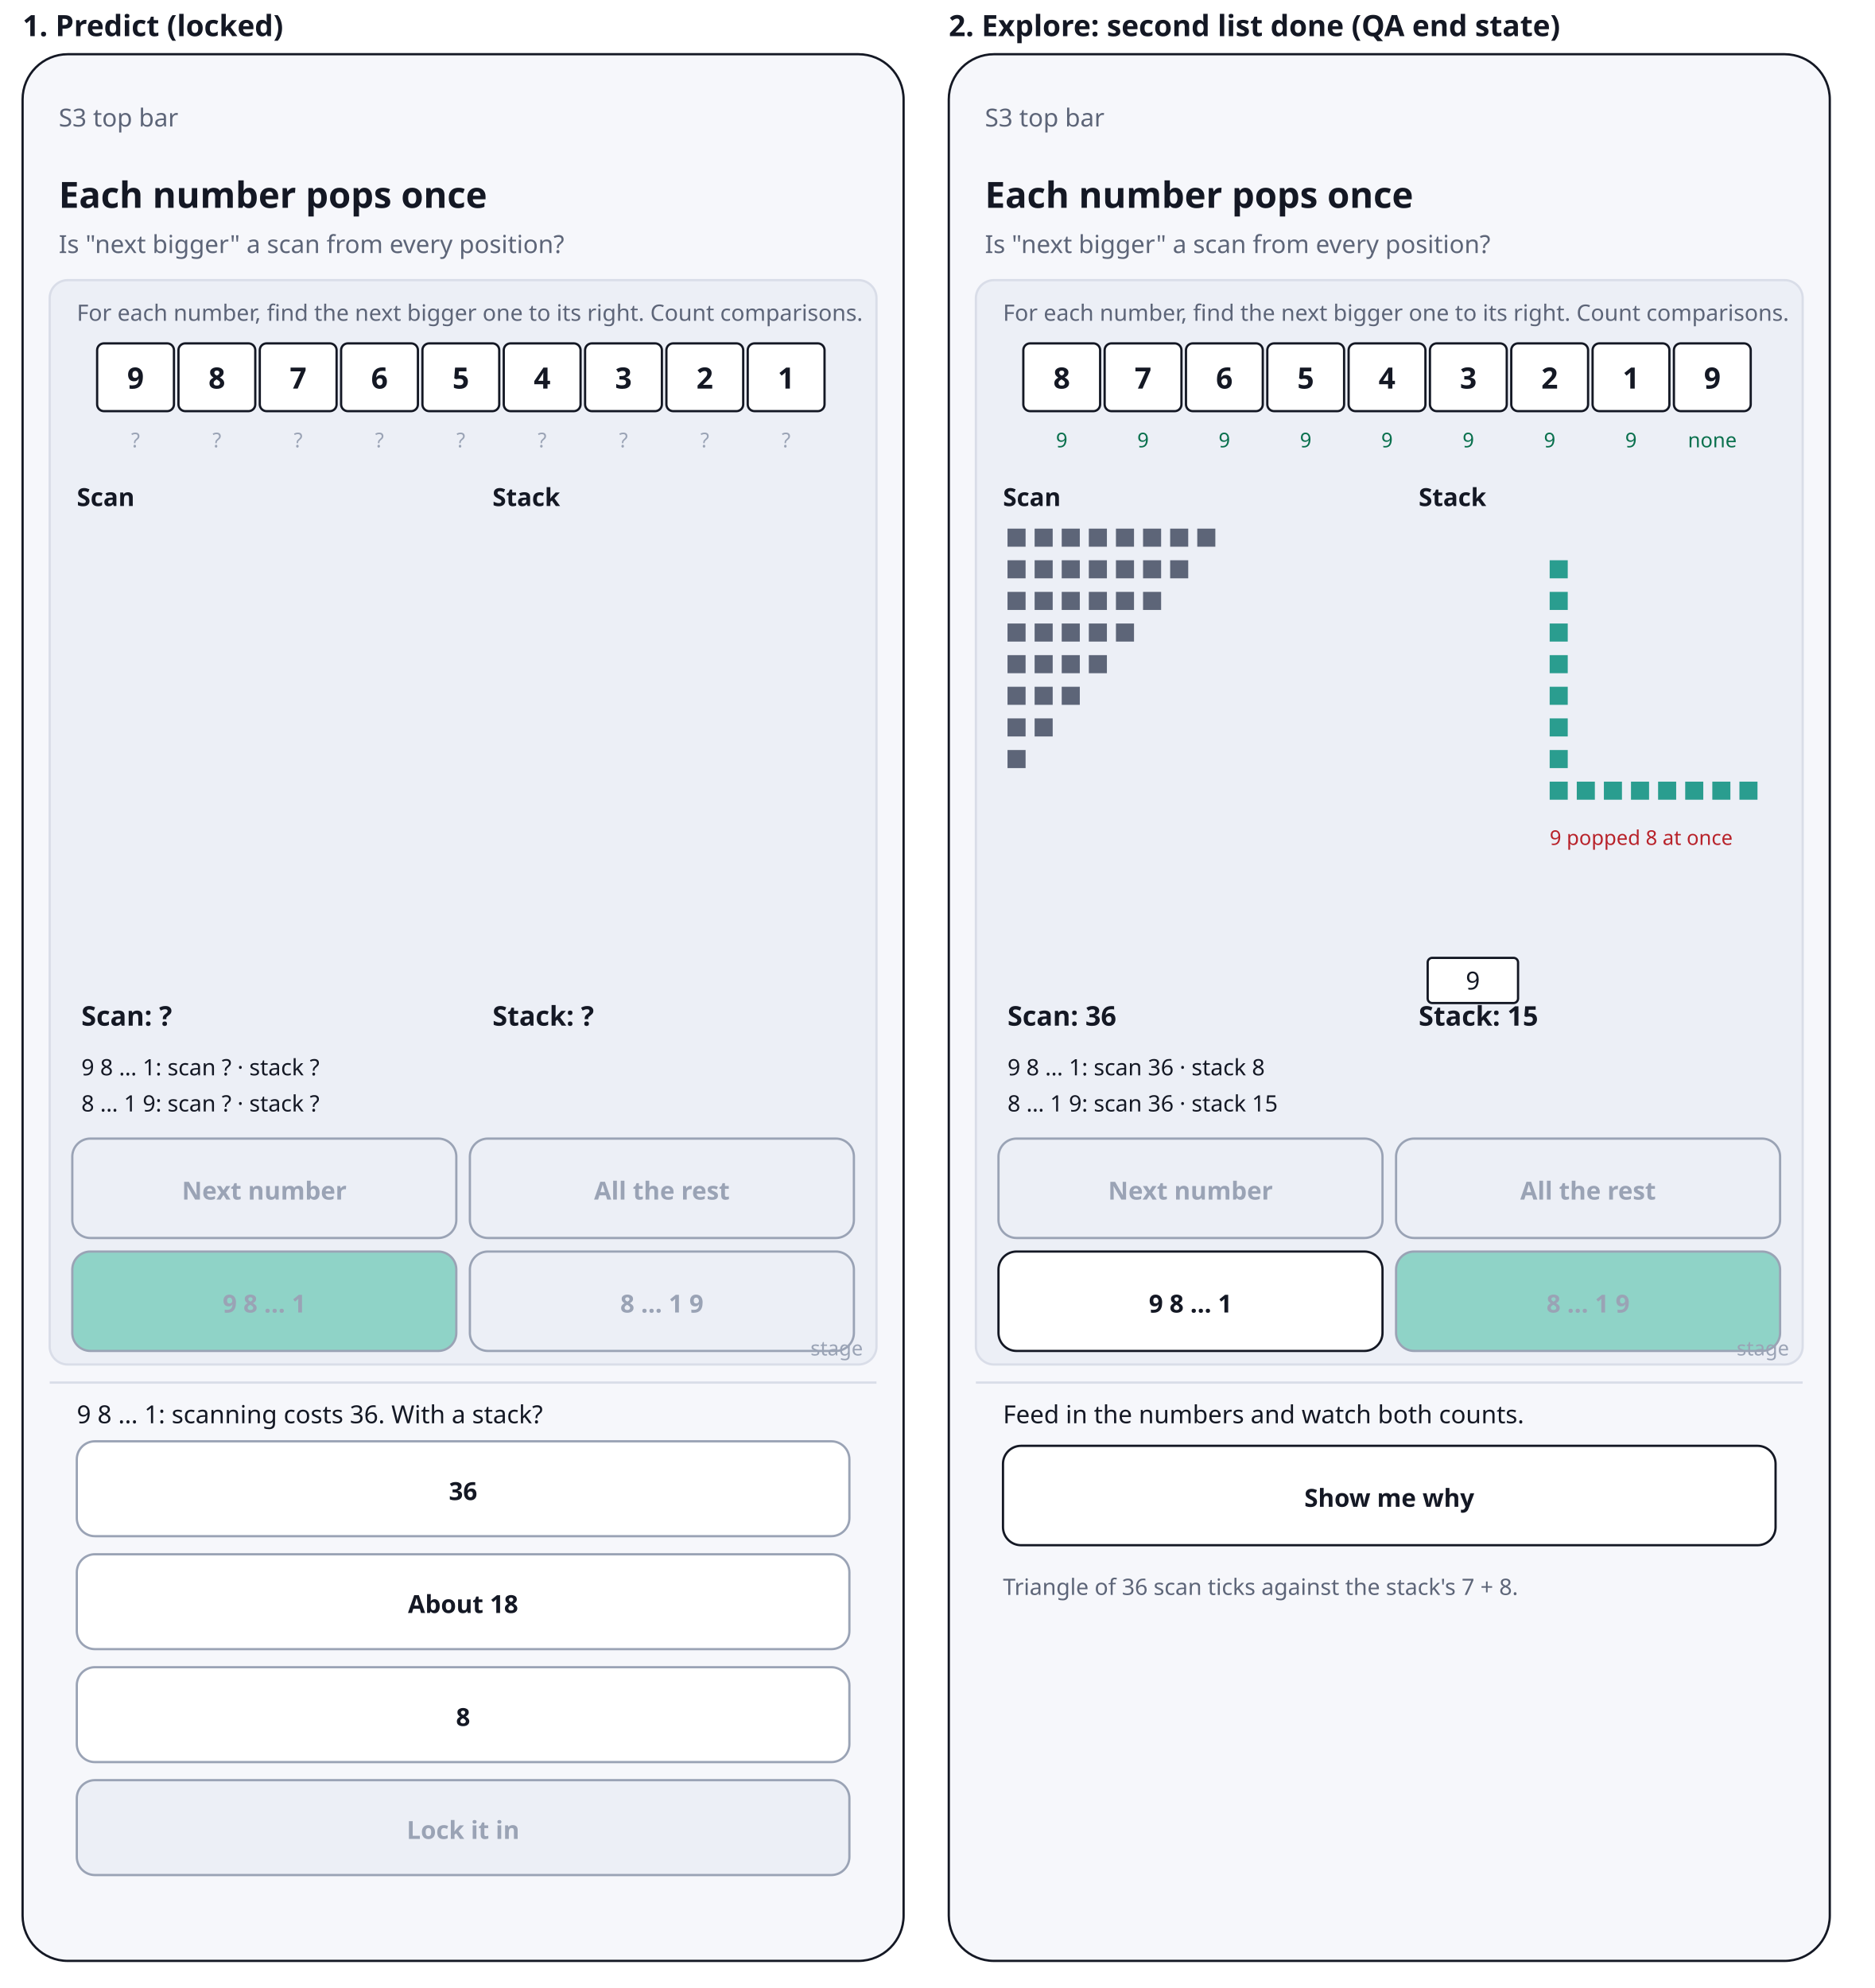
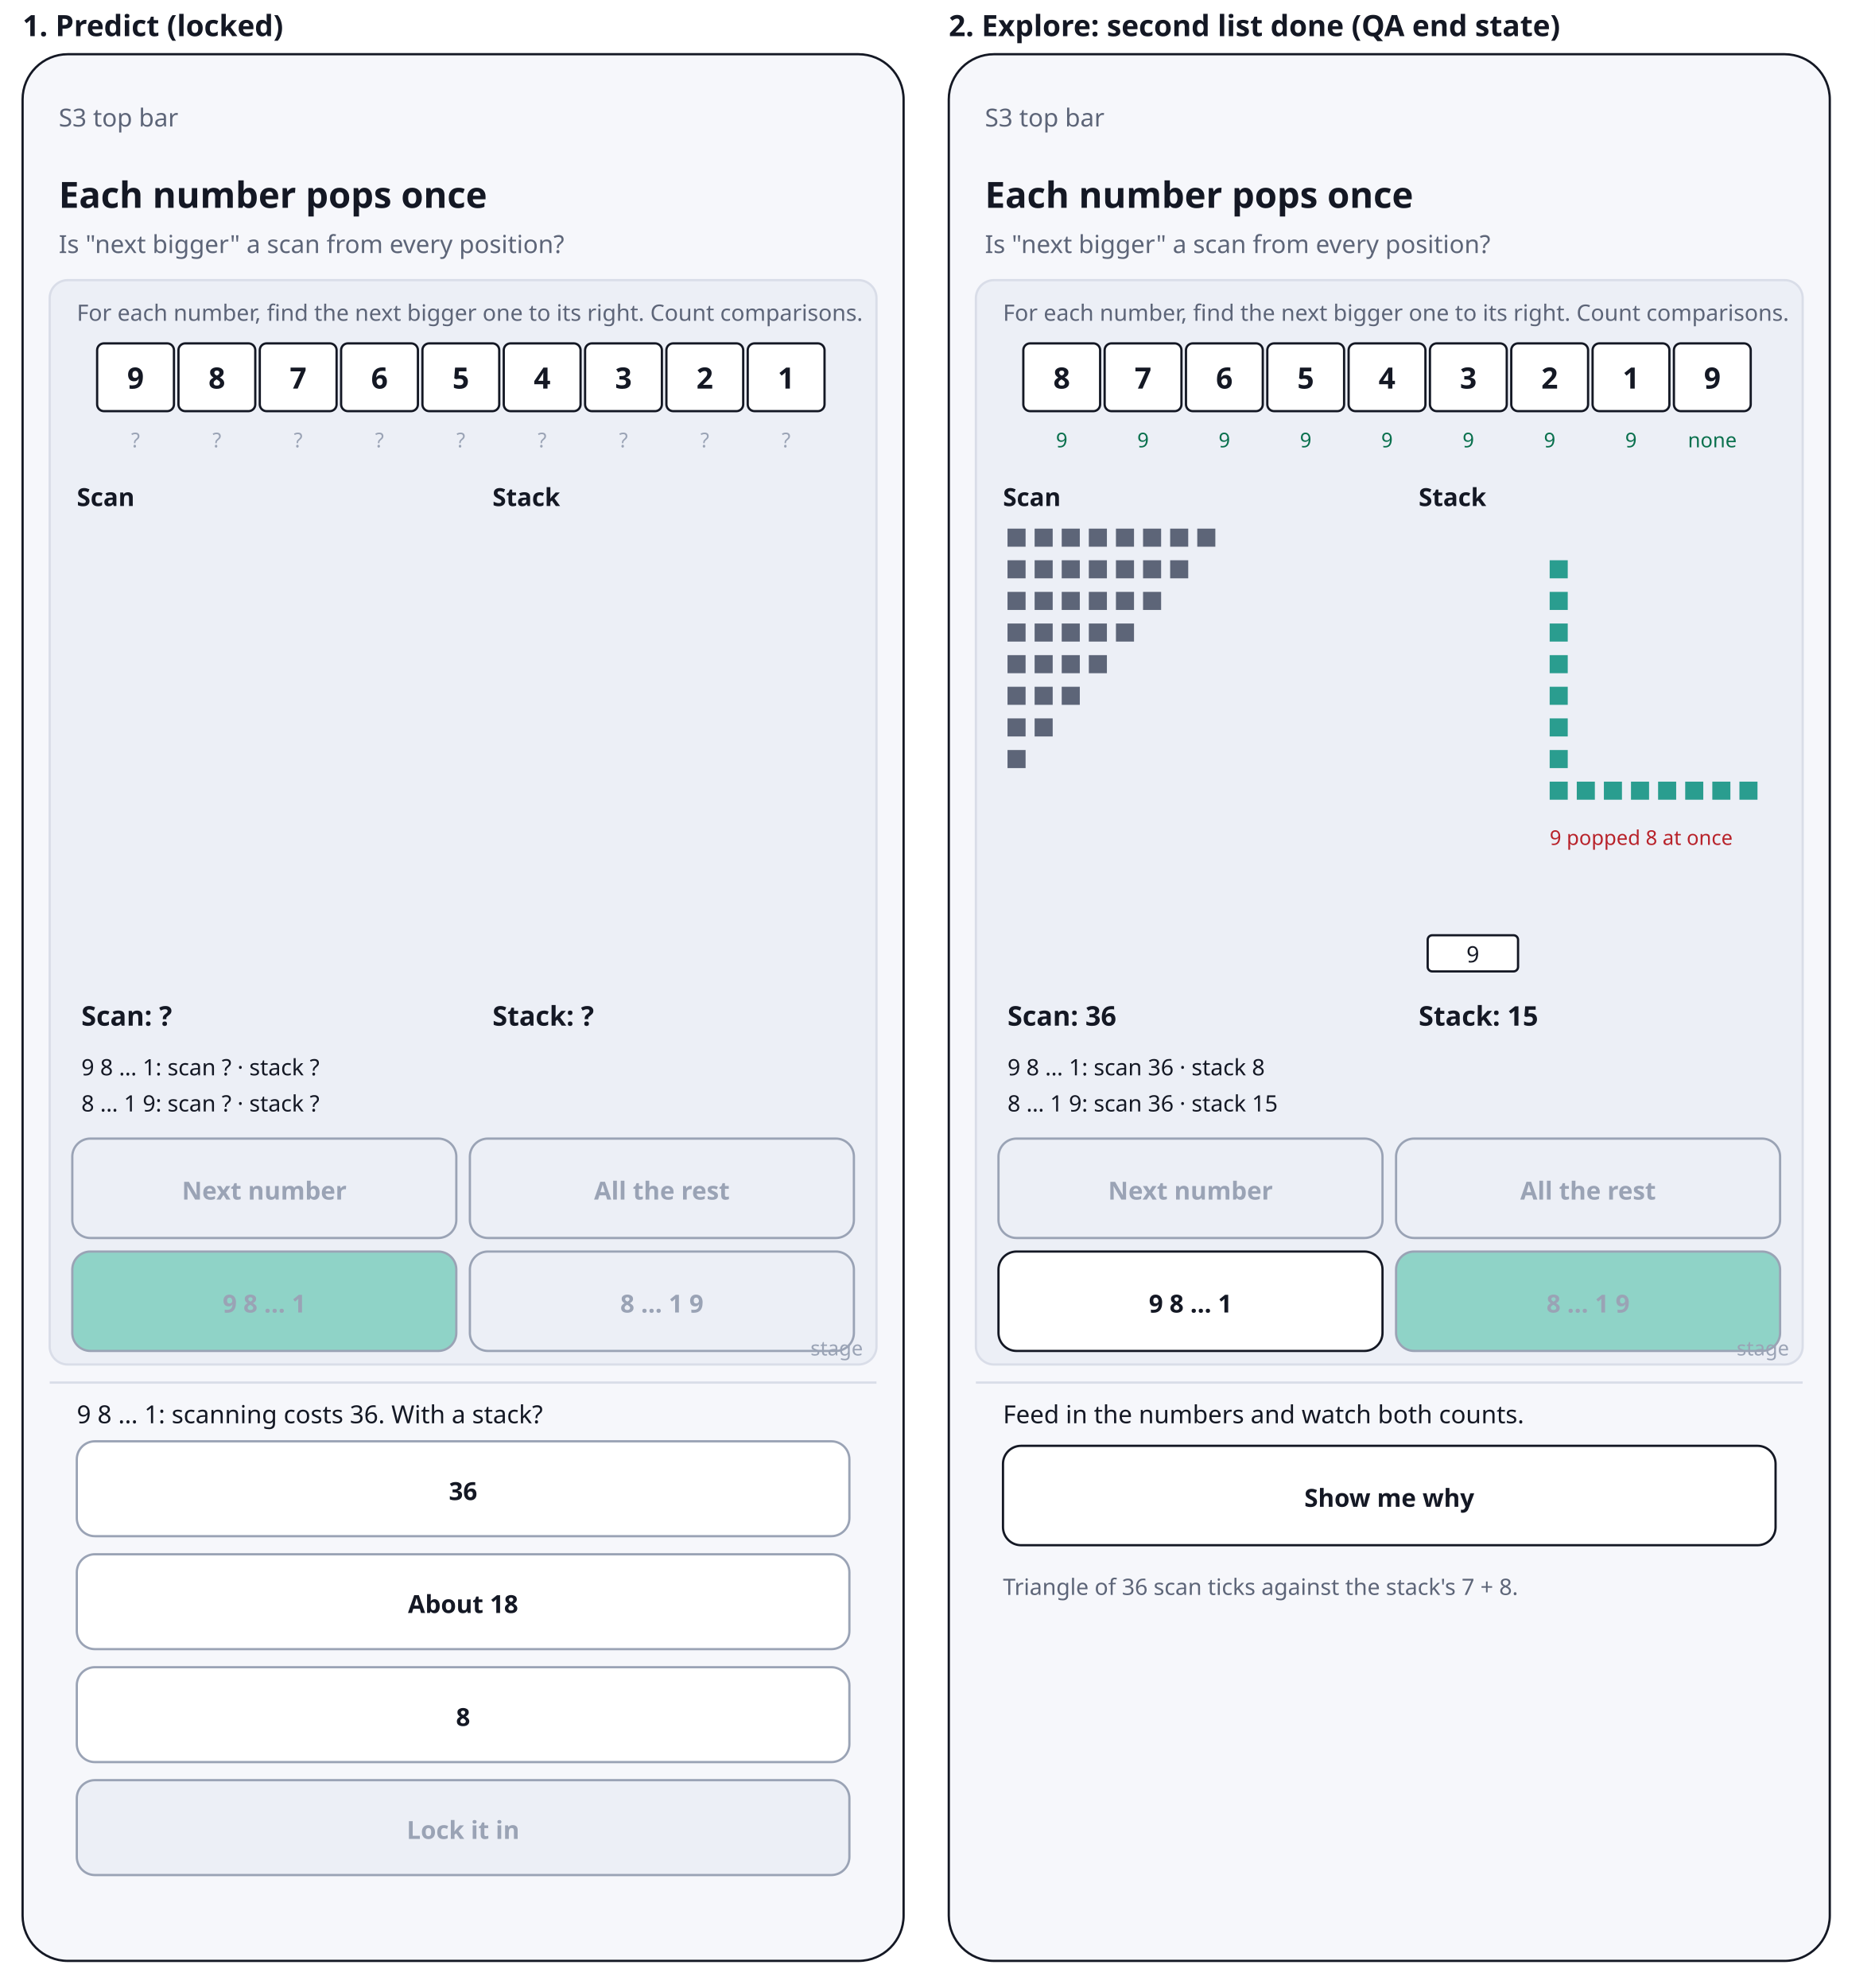
<svg xmlns="http://www.w3.org/2000/svg" viewBox="-10 0 830 880" font-family="system-ui, sans-serif">
  <rect x="-10" y="0" width="830" height="880" fill="#fff" />
  <g>
    <text x="0" y="16" font-size="13" fill="#141824" font-weight="700">1. Predict (locked)</text>
    <rect x="0" y="24" width="390" height="844" rx="20" fill="#f6f7fb" stroke="#141824" stroke-width="1" />
    <text x="16" y="56" font-size="11" fill="#5d6578">S3  top bar</text>
    <text x="16" y="92" font-size="16" fill="#141824" font-weight="700">Each number pops once</text>
    <text x="16" y="112" font-size="11" fill="#5d6578">Is "next bigger" a scan from every position?</text>
    <rect x="12" y="124" width="366" height="480" rx="8" fill="#eceff6" stroke="#d9dde8" stroke-width="1" />
    <clipPath id="c0">
      <rect x="12" y="124" width="366" height="480" />
    </clipPath>
    <g clip-path="url(#c0)">
      <text x="24" y="142" font-size="10" fill="#5d6578">For each number, find the next bigger one to its right. Count comparisons.</text>
      <rect x="33" y="152" width="34" height="30" rx="3" fill="#fff" stroke="#141824" stroke-width="1" />
      <text x="50" y="172" font-size="13" text-anchor="middle" fill="#141824" font-weight="700">9</text>
      <text x="50" y="198" font-size="9" text-anchor="middle" fill="#9aa3b5">?</text>
      <rect x="69" y="152" width="34" height="30" rx="3" fill="#fff" stroke="#141824" stroke-width="1" />
      <text x="86" y="172" font-size="13" text-anchor="middle" fill="#141824" font-weight="700">8</text>
      <text x="86" y="198" font-size="9" text-anchor="middle" fill="#9aa3b5">?</text>
      <rect x="105" y="152" width="34" height="30" rx="3" fill="#fff" stroke="#141824" stroke-width="1" />
      <text x="122" y="172" font-size="13" text-anchor="middle" fill="#141824" font-weight="700">7</text>
      <text x="122" y="198" font-size="9" text-anchor="middle" fill="#9aa3b5">?</text>
      <rect x="141" y="152" width="34" height="30" rx="3" fill="#fff" stroke="#141824" stroke-width="1" />
      <text x="158" y="172" font-size="13" text-anchor="middle" fill="#141824" font-weight="700">6</text>
      <text x="158" y="198" font-size="9" text-anchor="middle" fill="#9aa3b5">?</text>
      <rect x="177" y="152" width="34" height="30" rx="3" fill="#fff" stroke="#141824" stroke-width="1" />
      <text x="194" y="172" font-size="13" text-anchor="middle" fill="#141824" font-weight="700">5</text>
      <text x="194" y="198" font-size="9" text-anchor="middle" fill="#9aa3b5">?</text>
      <rect x="213" y="152" width="34" height="30" rx="3" fill="#fff" stroke="#141824" stroke-width="1" />
      <text x="230" y="172" font-size="13" text-anchor="middle" fill="#141824" font-weight="700">4</text>
      <text x="230" y="198" font-size="9" text-anchor="middle" fill="#9aa3b5">?</text>
      <rect x="249" y="152" width="34" height="30" rx="3" fill="#fff" stroke="#141824" stroke-width="1" />
      <text x="266" y="172" font-size="13" text-anchor="middle" fill="#141824" font-weight="700">3</text>
      <text x="266" y="198" font-size="9" text-anchor="middle" fill="#9aa3b5">?</text>
      <rect x="285" y="152" width="34" height="30" rx="3" fill="#fff" stroke="#141824" stroke-width="1" />
      <text x="302" y="172" font-size="13" text-anchor="middle" fill="#141824" font-weight="700">2</text>
      <text x="302" y="198" font-size="9" text-anchor="middle" fill="#9aa3b5">?</text>
      <rect x="321" y="152" width="34" height="30" rx="3" fill="#fff" stroke="#141824" stroke-width="1" />
      <text x="338" y="172" font-size="13" text-anchor="middle" fill="#141824" font-weight="700">1</text>
      <text x="338" y="198" font-size="9" text-anchor="middle" fill="#9aa3b5">?</text>
      <text x="24" y="224" font-size="11" fill="#141824" font-weight="700">Scan</text>
      <text x="208" y="224" font-size="11" fill="#141824" font-weight="700">Stack</text>
      <text x="26" y="454" font-size="12" fill="#141824" font-weight="700">Scan: ?</text>
      <text x="208" y="454" font-size="12" fill="#141824" font-weight="700">Stack: ?</text>
      <text x="26" y="476" font-size="10" fill="#141824">9 8 … 1:  scan ? · stack ?</text>
      <text x="26" y="492" font-size="10" fill="#141824">8 … 1 9:  scan ? · stack ?</text>
      <rect x="22" y="504" width="170" height="44" rx="8" fill="#eceff6" stroke="#9aa3b5" stroke-width="1" />
      <text x="107" y="531" font-size="11" text-anchor="middle" fill="#9aa3b5" font-weight="700">Next number</text>
      <rect x="198" y="504" width="170" height="44" rx="8" fill="#eceff6" stroke="#9aa3b5" stroke-width="1" />
      <text x="283" y="531" font-size="11" text-anchor="middle" fill="#9aa3b5" font-weight="700">All the rest</text>
      <rect x="22" y="554" width="170" height="44" rx="8" fill="#8fd3c7" stroke="#9aa3b5" stroke-width="1" />
      <text x="107" y="581" font-size="11" text-anchor="middle" fill="#9aa3b5" font-weight="700">9 8 … 1</text>
      <rect x="198" y="554" width="170" height="44" rx="8" fill="#eceff6" stroke="#9aa3b5" stroke-width="1" />
      <text x="283" y="581" font-size="11" text-anchor="middle" fill="#9aa3b5" font-weight="700">8 … 1 9</text>
    </g>
    <text x="372" y="600" font-size="9" text-anchor="end" fill="#9aa3b5">stage</text>
    <line x1="12" y1="612" x2="378" y2="612" stroke="#d9dde8" stroke-width="1" />
    <text x="24" y="630" font-size="11" fill="#141824">9 8 … 1: scanning costs 36. With a stack?</text>
    <rect x="24" y="638" width="342" height="42" rx="8" fill="#fff" stroke="#9aa3b5" stroke-width="1" />
    <text x="195" y="664" font-size="11" text-anchor="middle" fill="#141824" font-weight="700">36</text>
    <rect x="24" y="688" width="342" height="42" rx="8" fill="#fff" stroke="#9aa3b5" stroke-width="1" />
    <text x="195" y="714" font-size="11" text-anchor="middle" fill="#141824" font-weight="700">About 18</text>
    <rect x="24" y="738" width="342" height="42" rx="8" fill="#fff" stroke="#9aa3b5" stroke-width="1" />
    <text x="195" y="764" font-size="11" text-anchor="middle" fill="#141824" font-weight="700">8</text>
    <rect x="24" y="788" width="342" height="42" rx="8" fill="#eceff6" stroke="#9aa3b5" stroke-width="1" />
    <text x="195" y="814" font-size="11" text-anchor="middle" fill="#9aa3b5" font-weight="700">Lock it in</text>
  </g>
  <g>
    <text x="410" y="16" font-size="13" fill="#141824" font-weight="700">2. Explore: second list done (QA end state)</text>
    <rect x="410" y="24" width="390" height="844" rx="20" fill="#f6f7fb" stroke="#141824" stroke-width="1" />
    <text x="426" y="56" font-size="11" fill="#5d6578">S3  top bar</text>
    <text x="426" y="92" font-size="16" fill="#141824" font-weight="700">Each number pops once</text>
    <text x="426" y="112" font-size="11" fill="#5d6578">Is "next bigger" a scan from every position?</text>
    <rect x="422" y="124" width="366" height="480" rx="8" fill="#eceff6" stroke="#d9dde8" stroke-width="1" />
    <clipPath id="c1">
      <rect x="422" y="124" width="366" height="480" />
    </clipPath>
    <g clip-path="url(#c1)">
      <text x="434" y="142" font-size="10" fill="#5d6578">For each number, find the next bigger one to its right. Count comparisons.</text>
      <rect x="443" y="152" width="34" height="30" rx="3" fill="#fff" stroke="#141824" stroke-width="1" />
      <text x="460" y="172" font-size="13" text-anchor="middle" fill="#141824" font-weight="700">8</text>
      <text x="460" y="198" font-size="9" text-anchor="middle" fill="#09704d">9</text>
      <rect x="479" y="152" width="34" height="30" rx="3" fill="#fff" stroke="#141824" stroke-width="1" />
      <text x="496" y="172" font-size="13" text-anchor="middle" fill="#141824" font-weight="700">7</text>
      <text x="496" y="198" font-size="9" text-anchor="middle" fill="#09704d">9</text>
      <rect x="515" y="152" width="34" height="30" rx="3" fill="#fff" stroke="#141824" stroke-width="1" />
      <text x="532" y="172" font-size="13" text-anchor="middle" fill="#141824" font-weight="700">6</text>
      <text x="532" y="198" font-size="9" text-anchor="middle" fill="#09704d">9</text>
      <rect x="551" y="152" width="34" height="30" rx="3" fill="#fff" stroke="#141824" stroke-width="1" />
      <text x="568" y="172" font-size="13" text-anchor="middle" fill="#141824" font-weight="700">5</text>
      <text x="568" y="198" font-size="9" text-anchor="middle" fill="#09704d">9</text>
      <rect x="587" y="152" width="34" height="30" rx="3" fill="#fff" stroke="#141824" stroke-width="1" />
      <text x="604" y="172" font-size="13" text-anchor="middle" fill="#141824" font-weight="700">4</text>
      <text x="604" y="198" font-size="9" text-anchor="middle" fill="#09704d">9</text>
      <rect x="623" y="152" width="34" height="30" rx="3" fill="#fff" stroke="#141824" stroke-width="1" />
      <text x="640" y="172" font-size="13" text-anchor="middle" fill="#141824" font-weight="700">3</text>
      <text x="640" y="198" font-size="9" text-anchor="middle" fill="#09704d">9</text>
      <rect x="659" y="152" width="34" height="30" rx="3" fill="#fff" stroke="#141824" stroke-width="1" />
      <text x="676" y="172" font-size="13" text-anchor="middle" fill="#141824" font-weight="700">2</text>
      <text x="676" y="198" font-size="9" text-anchor="middle" fill="#09704d">9</text>
      <rect x="695" y="152" width="34" height="30" rx="3" fill="#fff" stroke="#141824" stroke-width="1" />
      <text x="712" y="172" font-size="13" text-anchor="middle" fill="#141824" font-weight="700">1</text>
      <text x="712" y="198" font-size="9" text-anchor="middle" fill="#09704d">9</text>
      <rect x="731" y="152" width="34" height="30" rx="3" fill="#fff" stroke="#141824" stroke-width="1" />
      <text x="748" y="172" font-size="13" text-anchor="middle" fill="#141824" font-weight="700">9</text>
      <text x="748" y="198" font-size="9" text-anchor="middle" fill="#09704d">none</text>
      <text x="434" y="224" font-size="11" fill="#141824" font-weight="700">Scan</text>
      <text x="618" y="224" font-size="11" fill="#141824" font-weight="700">Stack</text>
      <rect x="436" y="234" width="8" height="8" fill="#5d6578" />
      <rect x="448" y="234" width="8" height="8" fill="#5d6578" />
      <rect x="460" y="234" width="8" height="8" fill="#5d6578" />
      <rect x="472" y="234" width="8" height="8" fill="#5d6578" />
      <rect x="484" y="234" width="8" height="8" fill="#5d6578" />
      <rect x="496" y="234" width="8" height="8" fill="#5d6578" />
      <rect x="508" y="234" width="8" height="8" fill="#5d6578" />
      <rect x="520" y="234" width="8" height="8" fill="#5d6578" />
      <rect x="436" y="248" width="8" height="8" fill="#5d6578" />
      <rect x="448" y="248" width="8" height="8" fill="#5d6578" />
      <rect x="460" y="248" width="8" height="8" fill="#5d6578" />
      <rect x="472" y="248" width="8" height="8" fill="#5d6578" />
      <rect x="484" y="248" width="8" height="8" fill="#5d6578" />
      <rect x="496" y="248" width="8" height="8" fill="#5d6578" />
      <rect x="508" y="248" width="8" height="8" fill="#5d6578" />
      <rect x="436" y="262" width="8" height="8" fill="#5d6578" />
      <rect x="448" y="262" width="8" height="8" fill="#5d6578" />
      <rect x="460" y="262" width="8" height="8" fill="#5d6578" />
      <rect x="472" y="262" width="8" height="8" fill="#5d6578" />
      <rect x="484" y="262" width="8" height="8" fill="#5d6578" />
      <rect x="496" y="262" width="8" height="8" fill="#5d6578" />
      <rect x="436" y="276" width="8" height="8" fill="#5d6578" />
      <rect x="448" y="276" width="8" height="8" fill="#5d6578" />
      <rect x="460" y="276" width="8" height="8" fill="#5d6578" />
      <rect x="472" y="276" width="8" height="8" fill="#5d6578" />
      <rect x="484" y="276" width="8" height="8" fill="#5d6578" />
      <rect x="436" y="290" width="8" height="8" fill="#5d6578" />
      <rect x="448" y="290" width="8" height="8" fill="#5d6578" />
      <rect x="460" y="290" width="8" height="8" fill="#5d6578" />
      <rect x="472" y="290" width="8" height="8" fill="#5d6578" />
      <rect x="436" y="304" width="8" height="8" fill="#5d6578" />
      <rect x="448" y="304" width="8" height="8" fill="#5d6578" />
      <rect x="460" y="304" width="8" height="8" fill="#5d6578" />
      <rect x="436" y="318" width="8" height="8" fill="#5d6578" />
      <rect x="448" y="318" width="8" height="8" fill="#5d6578" />
      <rect x="436" y="332" width="8" height="8" fill="#5d6578" />
-       <rect x="622" y="424" width="40" height="20" rx="2" fill="#fff" stroke="#141824" stroke-width="1" />
-       <text x="642" y="438" font-size="11" text-anchor="middle" fill="#141824">9</text>
+       <rect x="622" y="414" width="40" height="16" rx="2" fill="#fff" stroke="#141824" stroke-width="1" />
+       <text x="642" y="426" font-size="10" text-anchor="middle" fill="#141824">9</text>
      <rect x="676" y="248" width="8" height="8" fill="#2a9d8f" />
      <rect x="676" y="262" width="8" height="8" fill="#2a9d8f" />
      <rect x="676" y="276" width="8" height="8" fill="#2a9d8f" />
      <rect x="676" y="290" width="8" height="8" fill="#2a9d8f" />
      <rect x="676" y="304" width="8" height="8" fill="#2a9d8f" />
      <rect x="676" y="318" width="8" height="8" fill="#2a9d8f" />
      <rect x="676" y="332" width="8" height="8" fill="#2a9d8f" />
      <rect x="676" y="346" width="8" height="8" fill="#2a9d8f" />
      <rect x="688" y="346" width="8" height="8" fill="#2a9d8f" />
      <rect x="700" y="346" width="8" height="8" fill="#2a9d8f" />
      <rect x="712" y="346" width="8" height="8" fill="#2a9d8f" />
      <rect x="724" y="346" width="8" height="8" fill="#2a9d8f" />
      <rect x="736" y="346" width="8" height="8" fill="#2a9d8f" />
      <rect x="748" y="346" width="8" height="8" fill="#2a9d8f" />
      <rect x="760" y="346" width="8" height="8" fill="#2a9d8f" />
      <text x="676" y="374" font-size="9" fill="#b8222a">9 popped 8 at once</text>
      <text x="436" y="454" font-size="12" fill="#141824" font-weight="700">Scan: 36</text>
      <text x="618" y="454" font-size="12" fill="#141824" font-weight="700">Stack: 15</text>
      <text x="436" y="476" font-size="10" fill="#141824">9 8 … 1:  scan 36 · stack 8</text>
      <text x="436" y="492" font-size="10" fill="#141824">8 … 1 9:  scan 36 · stack 15</text>
      <rect x="432" y="504" width="170" height="44" rx="8" fill="#eceff6" stroke="#9aa3b5" stroke-width="1" />
      <text x="517" y="531" font-size="11" text-anchor="middle" fill="#9aa3b5" font-weight="700">Next number</text>
      <rect x="608" y="504" width="170" height="44" rx="8" fill="#eceff6" stroke="#9aa3b5" stroke-width="1" />
      <text x="693" y="531" font-size="11" text-anchor="middle" fill="#9aa3b5" font-weight="700">All the rest</text>
      <rect x="432" y="554" width="170" height="44" rx="8" fill="#fff" stroke="#141824" stroke-width="1" />
      <text x="517" y="581" font-size="11" text-anchor="middle" fill="#141824" font-weight="700">9 8 … 1</text>
      <rect x="608" y="554" width="170" height="44" rx="8" fill="#8fd3c7" stroke="#9aa3b5" stroke-width="1" />
      <text x="693" y="581" font-size="11" text-anchor="middle" fill="#9aa3b5" font-weight="700">8 … 1 9</text>
    </g>
    <text x="782" y="600" font-size="9" text-anchor="end" fill="#9aa3b5">stage</text>
    <line x1="422" y1="612" x2="788" y2="612" stroke="#d9dde8" stroke-width="1" />
    <text x="434" y="630" font-size="11" fill="#141824">Feed in the numbers and watch both counts.</text>
    <rect x="434" y="640" width="342" height="44" rx="8" fill="#fff" stroke="#141824" stroke-width="1" />
    <text x="605" y="667" font-size="11" text-anchor="middle" fill="#141824" font-weight="700">Show me why</text>
    <text x="434" y="706" font-size="10" fill="#5d6578">Triangle of 36 scan ticks against the stack's 7 + 8.</text>
  </g>
</svg>
